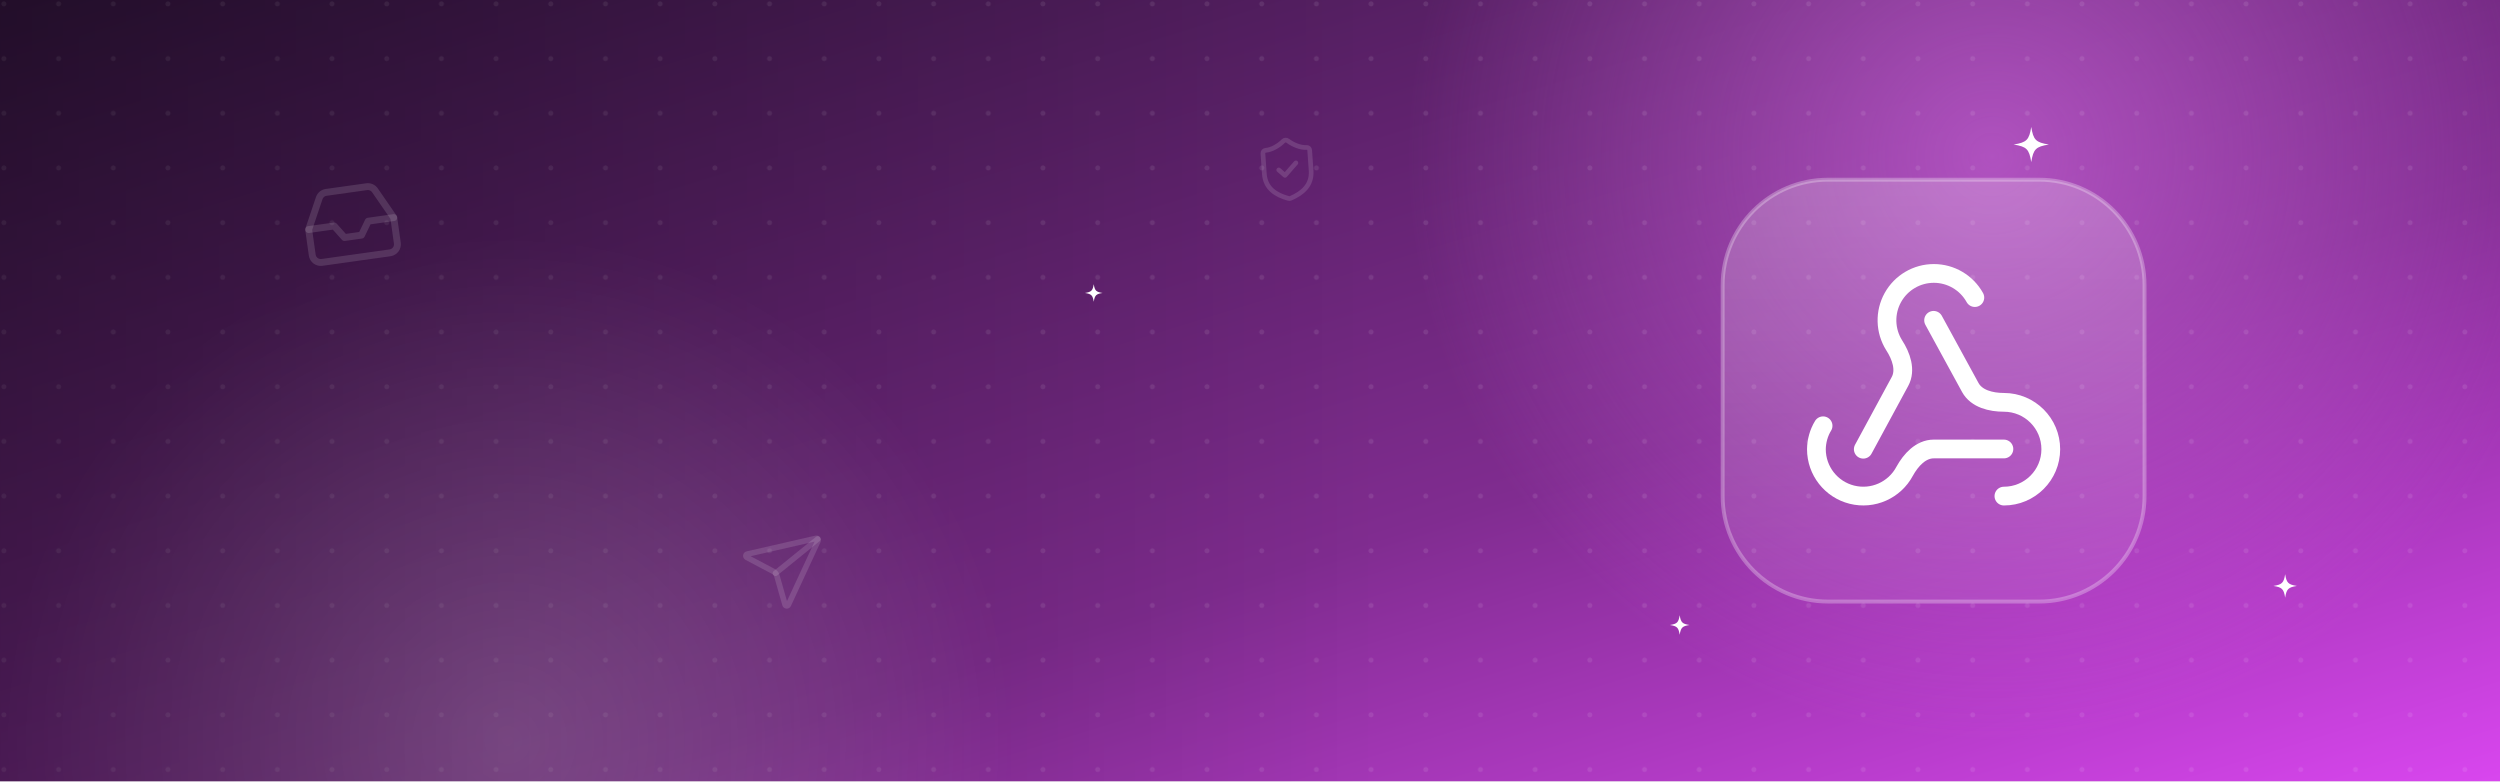
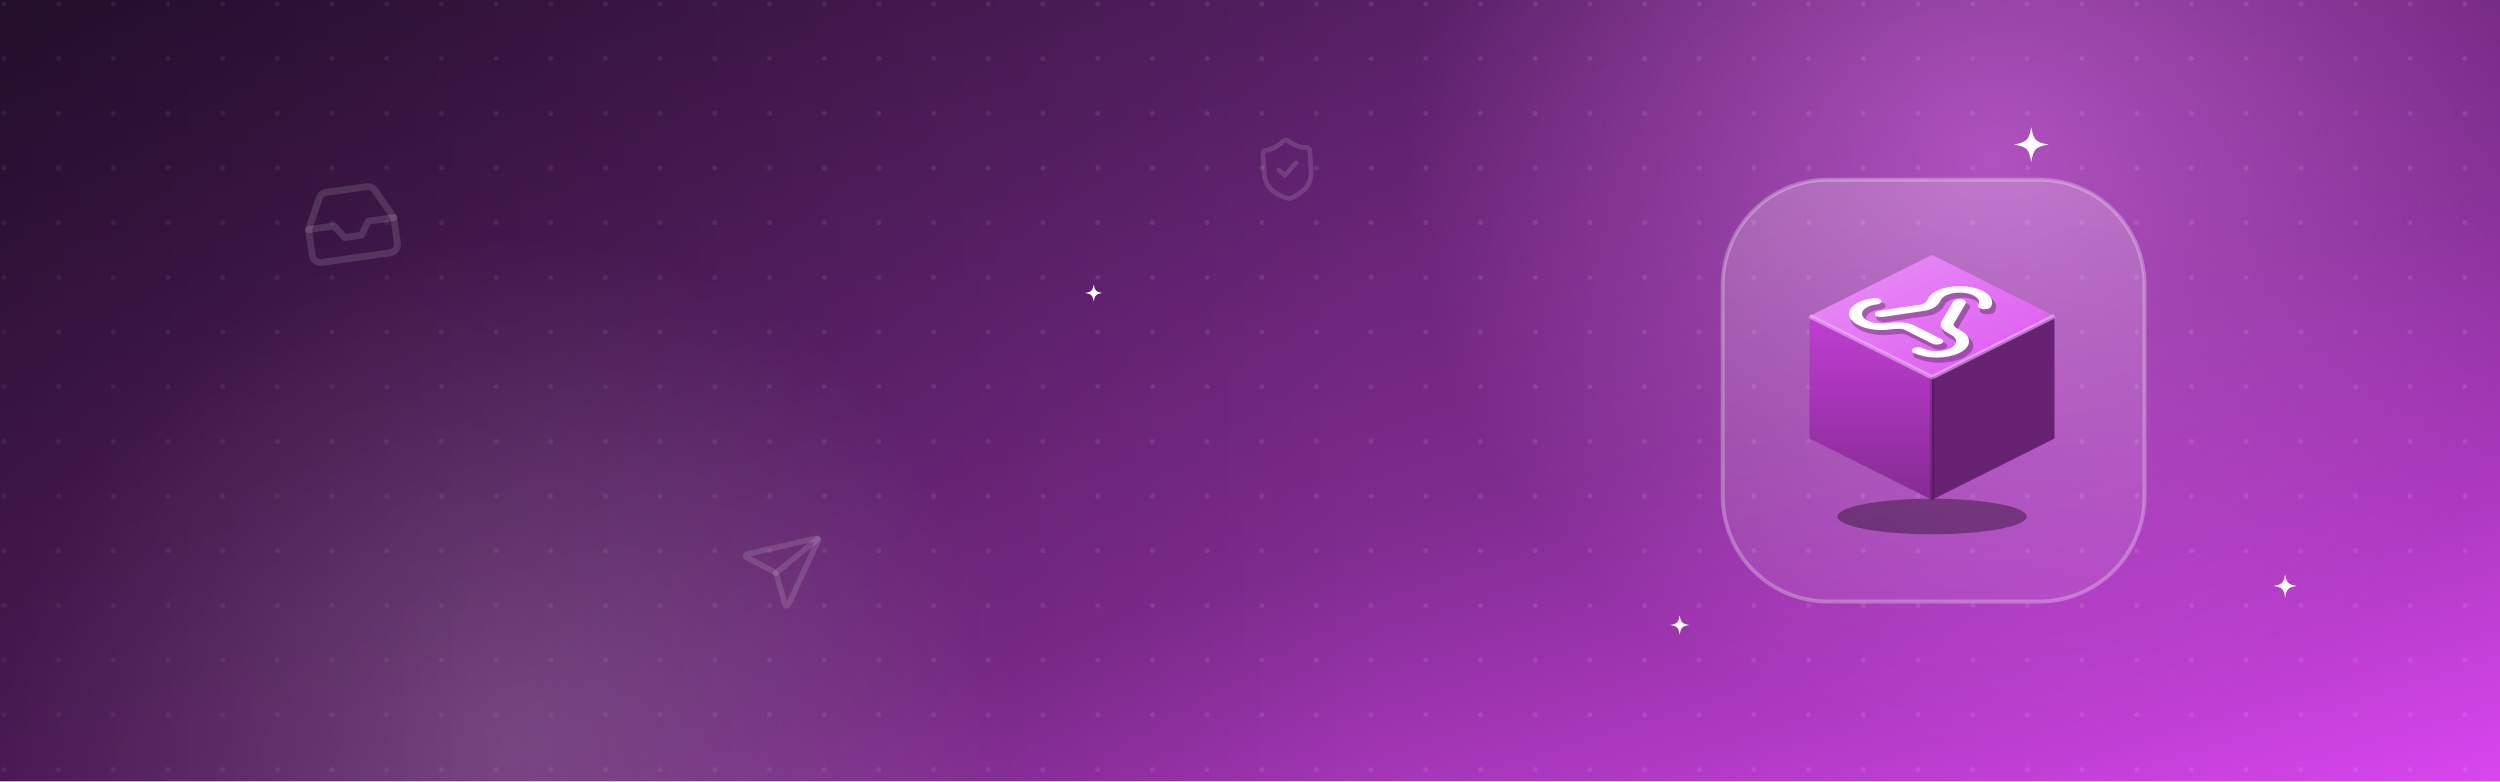
<svg xmlns="http://www.w3.org/2000/svg" viewBox="0 0 1280 400" role="img" aria-hidden="true">
  <defs>
    <linearGradient id="bg" x1="0" y1="0" x2="1" y2="1">
      <stop offset="0" stop-color="#34153f" />
      <stop offset=".62" stop-color="#802c90" />
      <stop offset="1" stop-color="#d946ef" />
    </linearGradient>
    <radialGradient id="o1">
      <stop offset="0" stop-color="#e374f3" stop-opacity=".55" />
      <stop offset="1" stop-color="#e374f3" stop-opacity="0" />
    </radialGradient>
    <radialGradient id="o2">
      <stop offset="0" stop-color="#ffffff" stop-opacity=".22" />
      <stop offset="1" stop-color="#ffffff" stop-opacity="0" />
    </radialGradient>
    <pattern id="dots" width="28" height="28" patternUnits="userSpaceOnUse">
      <circle cx="2" cy="2" r="1.3" fill="#ffffff" fill-opacity=".09" />
    </pattern>
    <linearGradient id="glass" x1="0" y1="0" x2="0" y2="1">
      <stop offset="0" stop-color="#ffffff" stop-opacity=".22" />
      <stop offset="1" stop-color="#ffffff" stop-opacity=".06" />
    </linearGradient>
    <linearGradient id="fade" x1="0" y1="0" x2="1" y2="0">
      <stop offset="0" stop-color="#000" stop-opacity=".35" />
      <stop offset=".55" stop-color="#000" stop-opacity="0" />
    </linearGradient>
+     <linearGradient id="bbt" x1="0" y1="0" x2="1" y2="1">
+       <stop offset="0" stop-color="#e994f6" />
+       <stop offset="1" stop-color="#dc55f0" />
+     </linearGradient>
+     <linearGradient id="bbl" x1="0" y1="0" x2="0" y2="1">
+       <stop offset="0" stop-color="#bf3ed2" />
+       <stop offset="1" stop-color="#872b94" />
+     </linearGradient>
+     <linearGradient id="bbsh" x1="0" y1="0" x2="1" y2="0">
+       <stop offset="0" stop-color="#fff" stop-opacity="0" />
+       <stop offset=".5" stop-color="#fff" stop-opacity=".55" />
+       <stop offset="1" stop-color="#fff" stop-opacity="0" />
+     </linearGradient>
+     <clipPath id="bbc">
+       <path d="M32 10 L54 21 L32 32 L10 21 Z" />
+     </clipPath>
  </defs>
  <style>.b1,.b2,.f,.s,.k{transform-box:fill-box;transform-origin:50% 50%}
@keyframes b1{to{transform:translate(-90px,40px) scale(1.15)}}@keyframes b2{to{transform:translate(70px,-30px) scale(.9)}}
@keyframes f{0%,100%{transform:translateY(0)}50%{transform:translateY(-10px)}}
@keyframes s{0%,100%{opacity:.25;transform:scale(.5) rotate(0)}50%{opacity:.95;transform:scale(1) rotate(45deg)}}
@keyframes k{0%,100%{transform:translateY(0)}50%{transform:translateY(-6px)}}
.b1{animation:b1 16s ease-in-out infinite alternate}.b2{animation:b2 19s ease-in-out infinite alternate}
.f{animation:f 9s ease-in-out infinite}.f1{animation-duration:11s;animation-delay:-3s}.f2{animation-duration:13s;animation-delay:-6s}
.s{animation:s 3.4s ease-in-out infinite}.k{animation:k 6s ease-in-out infinite}
- @media (prefers-reduced-motion:reduce){.b1,.b2,.f,.s,.k{animation:none!important}}</style>
+ @media (prefers-reduced-motion:reduce){.b1,.b2,.f,.s,.k{animation:none!important}}.bbbob,.bbshadow{transform-box:fill-box;transform-origin:50% 50%}@keyframes bbb{0%,100%{transform:translateY(0)}50%{transform:translateY(-2.2px)}}@keyframes bbsd{0%,100%{transform:scaleX(1);opacity:.35}50%{transform:scaleX(.86);opacity:.22}}@keyframes bbs{0%,55%{transform:translateX(0)}100%{transform:translateX(78px)}}@keyframes bbg{0%,100%{opacity:.9}50%{opacity:1}}.bbbob{animation:bbb 4.2s ease-in-out infinite}.bbshadow{animation:bbsd 4.2s ease-in-out infinite}.bbshine{animation:bbs 5.5s ease-in-out infinite}.bbglow{animation:bbg 4.2s ease-in-out infinite}</style>
  <rect width="1280" height="400" fill="url(#bg)" />
  <circle class="b1" cx="1020" cy="80" r="300" fill="url(#o1)" />
  <circle class="b2" cx="260" cy="380" r="260" fill="url(#o2)" />
  <rect width="1280" height="400" fill="url(#dots)" />
  <rect width="1280" height="400" fill="url(#fade)" />
  <g transform="translate(150 92) rotate(-8) scale(2.2)">
    <g class="f f0" fill="none" stroke="#ffffff" stroke-opacity=".13" stroke-width="1.6" stroke-linecap="round" stroke-linejoin="round">
      <polyline points="22 12 16 12 14 15 10 15 8 12 2 12" />
      <path d="M5.45 5.11 2 12v6a2 2 0 0 0 2 2h16a2 2 0 0 0 2-2v-6l-3.45-6.89A2 2 0 0 0 16.76 4H7.24a2 2 0 0 0-1.79 1.11z" />
    </g>
  </g>
  <g transform="translate(380 268) rotate(6) scale(1.8)">
    <g class="f f1" fill="none" stroke="#ffffff" stroke-opacity=".13" stroke-width="1.6" stroke-linecap="round" stroke-linejoin="round">
      <path d="M14.536 21.686a.5.5 0 0 0 .937-.024l6.5-19a.496.496 0 0 0-.635-.635l-19 6.5a.5.5 0 0 0-.024.937l7.93 3.18a2 2 0 0 1 1.112 1.11z" />
      <path d="m21.854 2.147-10.94 10.939" />
    </g>
  </g>
  <g transform="translate(640 70) rotate(-4) scale(1.5)">
    <g class="f f2" fill="none" stroke="#ffffff" stroke-opacity=".13" stroke-width="1.6" stroke-linecap="round" stroke-linejoin="round">
      <path d="M20 13c0 5-3.5 7.5-7.66 8.95a1 1 0 0 1-.67-.01C7.5 20.5 4 18 4 13V6a1 1 0 0 1 1-1c2 0 4.5-1.2 6.24-2.72a1.17 1.17 0 0 1 1.52 0C14.51 3.81 17 5 19 5a1 1 0 0 1 1 1z" />
      <path d="m9 12 2 2 4-4" />
    </g>
  </g>
  <g class="k">
    <rect x="882" y="92" width="216" height="216" rx="54" fill="url(#glass)" stroke="#ffffff" stroke-opacity=".28" stroke-width="2" />
-     <g transform="translate(918 128) scale(6)" fill="none" stroke="#ffffff" stroke-width="1.6" stroke-linecap="round" stroke-linejoin="round">
-       <path d="M18 16.98h-5.99c-1.1 0-1.95.94-2.48 1.9A4 4 0 0 1 2 17c.01-.7.2-1.4.57-2" />
-       <path d="m6 17 3.13-5.78c.53-.97.1-2.18-.5-3.1a4 4 0 1 1 6.89-4.06" />
-       <path d="m12 6 3.13 5.73C15.66 12.7 16.9 13 18 13a4 4 0 0 1 0 8" />
+     <g transform="translate(898 102) scale(2.85)">
+       <g class="bbbob">
+         <ellipse cx="32" cy="57" rx="17" ry="3.2" fill="#000" opacity=".35" class="bbshadow" />
+         <path d="M10 21 L32 32 V54 L10 43 Z" fill="url(#bbl)" />
+         <path d="M54 21 L32 32 V54 L54 43 Z" fill="#682273" />
+         <path d="M32 10 L54 21 L32 32 L10 21 Z" fill="url(#bbt)" />
+         <path d="M10 21 L32 32 L54 21" fill="none" stroke="#f2bef9" stroke-opacity=".55" stroke-width=".8" stroke-linejoin="round" />
+         <path d="M32 32 V54" stroke="#000" stroke-opacity=".18" stroke-width=".8" />
+         <g clip-path="url(#bbc)">
+           <rect class="bbshine" x="-14" y="6" width="14" height="30" fill="url(#bbsh)" transform="skewX(-25)" />
+         </g>
+         <g transform="translate(.5 .8)">
+           <g transform="matrix(0.825 0.4125 -0.825 0.4125 32 11.100)" fill="none" stroke="#000" stroke-opacity=".28" stroke-width="2.4" stroke-linecap="round" stroke-linejoin="round">
+             <path d="M18 16.98h-5.99c-1.1 0-1.95.94-2.48 1.9A4 4 0 0 1 2 17c.01-.7.2-1.4.57-2" />
+             <path d="m6 17 3.13-5.78c.53-.97.1-2.18-.5-3.1a4 4 0 1 1 6.89-4.06" />
+             <path d="m12 6 3.13 5.73C15.66 12.7 16.9 13 18 13a4 4 0 0 1 0 8" />
+           </g>
+         </g>
+         <g class="bbglow" transform="matrix(0.825 0.4125 -0.825 0.4125 32 11.100)" fill="none" stroke="#fff" stroke-width="2" stroke-linecap="round" stroke-linejoin="round">
+           <path d="M18 16.98h-5.99c-1.1 0-1.95.94-2.48 1.9A4 4 0 0 1 2 17c.01-.7.2-1.4.57-2" />
+           <path d="m6 17 3.13-5.78c.53-.97.1-2.18-.5-3.1a4 4 0 1 1 6.89-4.06" />
+           <path d="m12 6 3.13 5.73C15.66 12.7 16.9 13 18 13a4 4 0 0 1 0 8" />
+         </g>
+       </g>
    </g>
  </g>
  <g transform="translate(1040 74) scale(0.9)">
    <path class="s" style="animation-delay:0s" d="M0 -10 C1.2 -2.6 2.6 -1.2 10 0 C2.6 1.2 1.2 2.6 0 10 C-1.2 2.6 -2.6 1.2 -10 0 C-2.6 -1.2 -1.2 -2.6 0 -10Z" fill="#ffffff" />
  </g>
  <g transform="translate(1170 300) scale(0.6)">
    <path class="s" style="animation-delay:1.1s" d="M0 -10 C1.2 -2.6 2.6 -1.2 10 0 C2.6 1.2 1.2 2.6 0 10 C-1.2 2.6 -2.6 1.2 -10 0 C-2.6 -1.2 -1.2 -2.6 0 -10Z" fill="#ffffff" />
  </g>
  <g transform="translate(860 320) scale(0.5)">
    <path class="s" style="animation-delay:2.2s" d="M0 -10 C1.2 -2.6 2.6 -1.2 10 0 C2.6 1.2 1.2 2.6 0 10 C-1.2 2.6 -2.6 1.2 -10 0 C-2.6 -1.2 -1.2 -2.6 0 -10Z" fill="#ffffff" />
  </g>
  <g transform="translate(560 150) scale(0.45)">
    <path class="s" style="animation-delay:0.6s" d="M0 -10 C1.2 -2.6 2.6 -1.2 10 0 C2.6 1.2 1.2 2.6 0 10 C-1.2 2.6 -2.6 1.2 -10 0 C-2.6 -1.2 -1.2 -2.6 0 -10Z" fill="#ffffff" />
  </g>
</svg>
